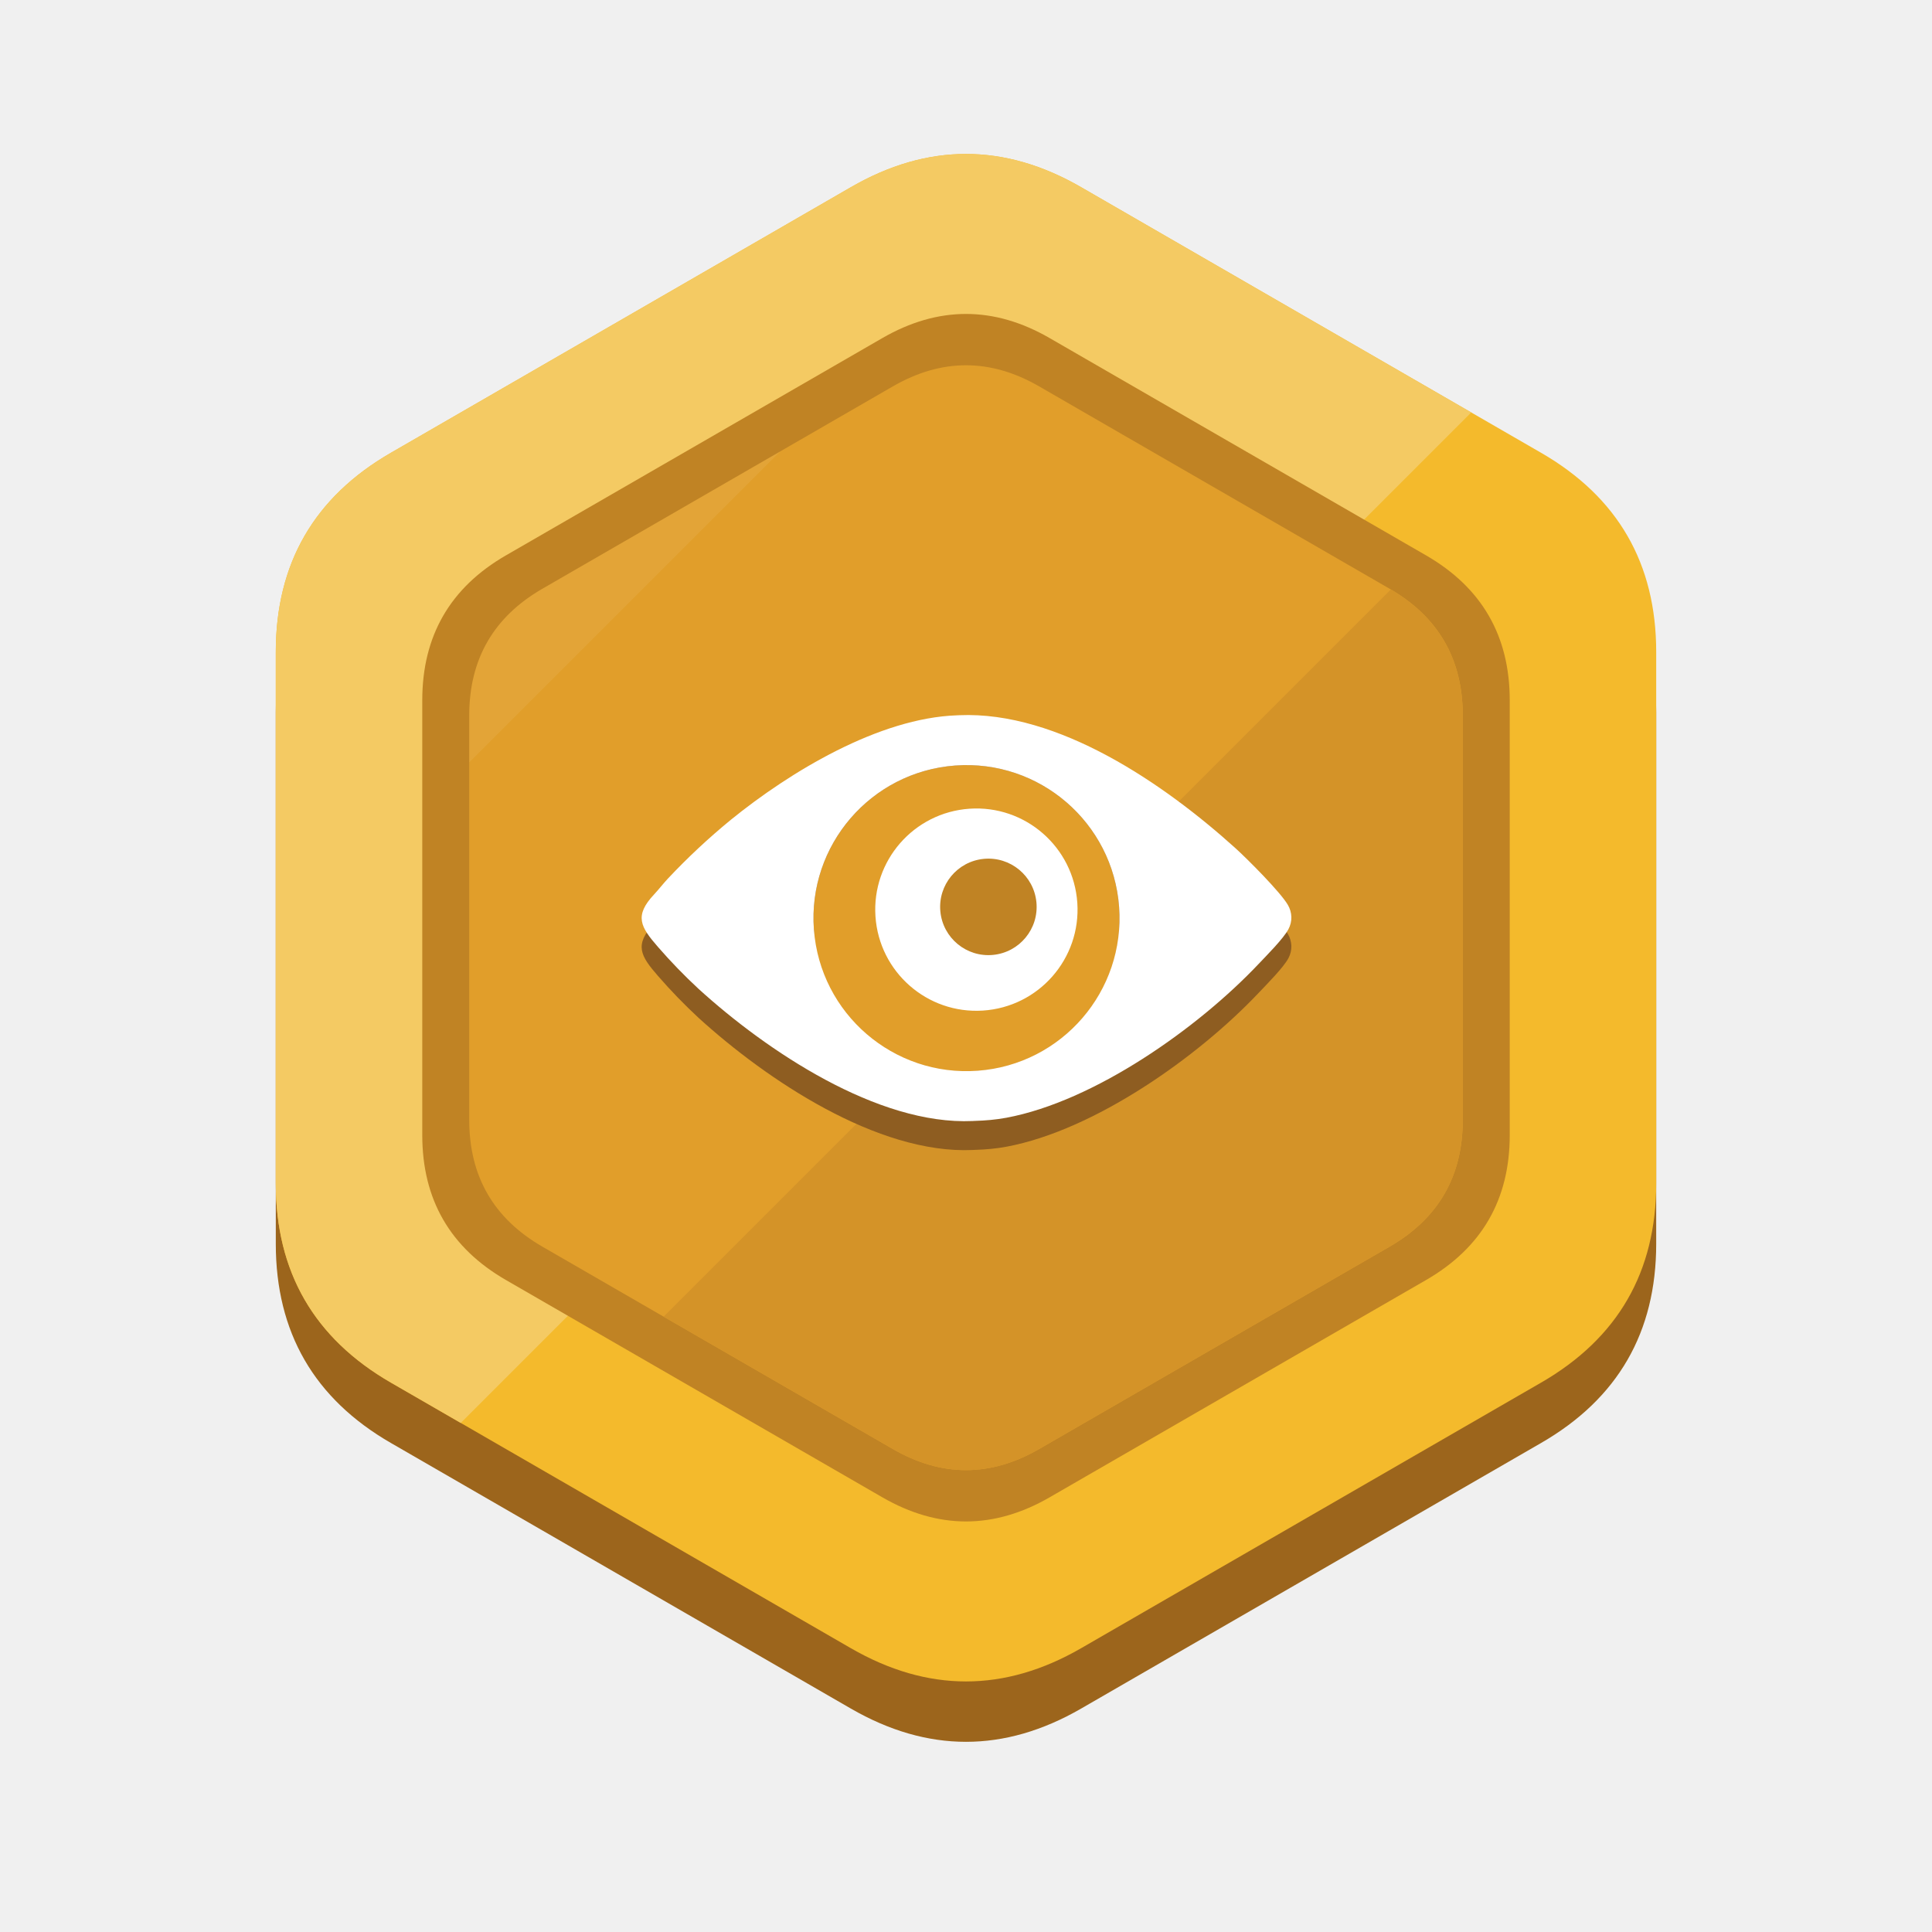
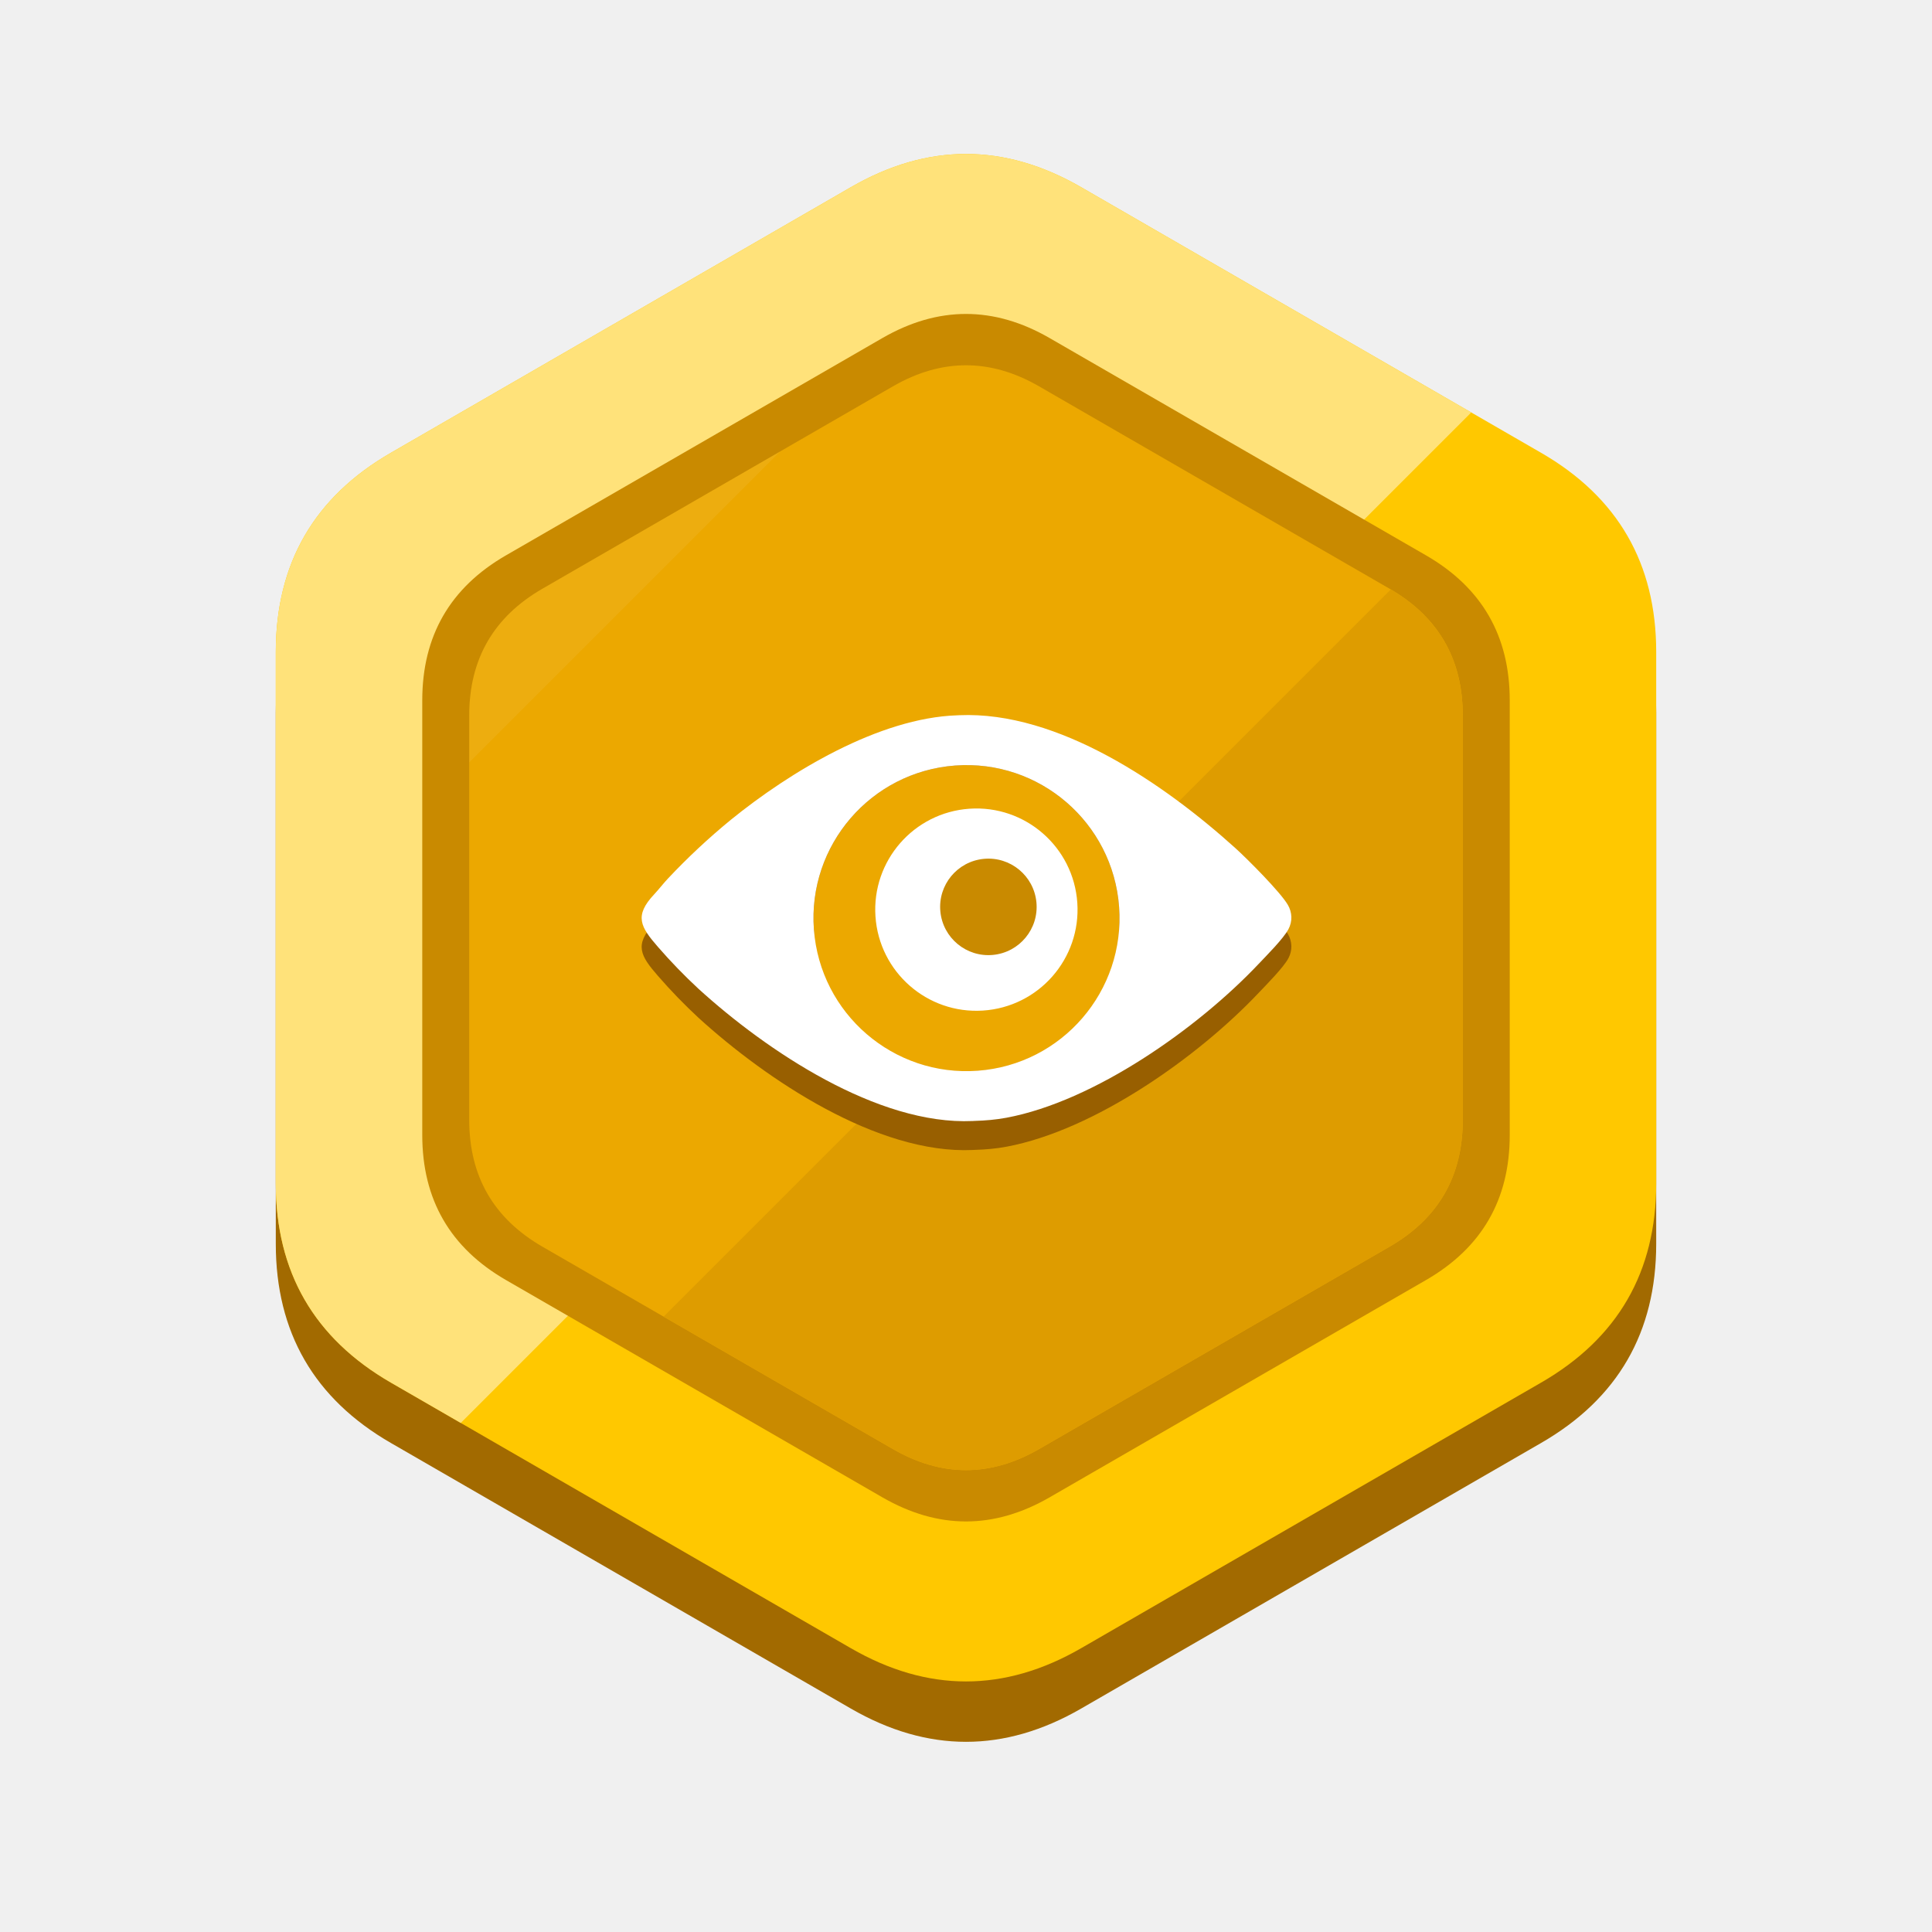
<svg xmlns="http://www.w3.org/2000/svg" viewBox="0 0 160 160" width="160" height="160">
  <defs>
    <clipPath id="A-discrimination-or-o">
      <path d="M70.47 15.50Q80.00 10.00 89.53 15.50L127.63 37.50Q137.16 43.00 137.16 54.00L137.16 98.00Q137.16 109.00 127.63 114.50L89.53 136.50Q80.00 142.00 70.47 136.50L32.37 114.50Q22.84 109.00 22.84 98.00L22.84 54.00Q22.84 43.00 32.37 37.50Z" />
    </clipPath>
    <clipPath id="A-discrimination-or-f">
      <path d="M73.94 32.00Q80.00 28.50 86.06 32.00L115.07 48.75Q121.14 52.25 121.14 59.25L121.14 92.75Q121.14 99.75 115.07 103.25L86.06 120.00Q80.00 123.50 73.94 120.00L44.93 103.25Q38.86 99.75 38.86 92.75L38.86 59.25Q38.86 52.25 44.93 48.75Z" />
    </clipPath>
  </defs>
-   <g fill="#9C651C" transform="translate(0 5)">
+   <g fill="#A26A00" transform="translate(0 5)">
    <path d="M70.47 15.50Q80.00 10.00 89.53 15.50L127.63 37.50Q137.16 43.00 137.16 54.00L137.16 98.00Q137.16 109.00 127.63 114.50L89.53 136.50Q80.00 142.00 70.47 136.50L32.37 114.50Q22.84 109.00 22.84 98.00L22.84 54.00Q22.84 43.00 32.37 37.50Z" />
  </g>
-   <g fill="#F4BA2C">
+   <g fill="#FFC800">
    <path d="M70.47 15.50Q80.00 10.00 89.53 15.50L127.63 37.50Q137.16 43.00 137.16 54.00L137.16 98.00Q137.16 109.00 127.63 114.50L89.53 136.50Q80.00 142.00 70.47 136.50L32.37 114.50Q22.84 109.00 22.84 98.00L22.84 54.00Q22.84 43.00 32.37 37.50Z" />
  </g>
-   <g fill="#F4CA63" clip-path="url(#A-discrimination-or-o)">
+   <g fill="#FFE27A" clip-path="url(#A-discrimination-or-o)">
    <polygon points="480,-324 -320,476 -320,-324" />
  </g>
-   <g fill="#C08324">
+   <g fill="#C98A00">
    <path d="M73.07 28.00Q80.00 24.00 86.93 28.00L118.11 46.00Q125.03 50.00 125.03 58.00L125.03 94.00Q125.03 102.00 118.11 106.00L86.93 124.00Q80.00 128.00 73.07 124.00L41.89 106.00Q34.97 102.00 34.97 94.00L34.97 58.00Q34.97 50.00 41.89 46.00Z" />
  </g>
-   <g fill="#E19E2A">
+   <g fill="#ECA800">
    <path d="M73.94 32.00Q80.00 28.50 86.06 32.00L115.07 48.75Q121.14 52.25 121.14 59.25L121.14 92.75Q121.14 99.75 115.07 103.25L86.06 120.00Q80.00 123.50 73.94 120.00L44.93 103.25Q38.86 99.75 38.86 92.75L38.86 59.25Q38.86 52.25 44.93 48.75Z" />
  </g>
-   <g fill="#D49328" clip-path="url(#A-discrimination-or-f)">
+   <g fill="#DE9C00" clip-path="url(#A-discrimination-or-f)">
    <polygon points="480,-316 -320,484 480,476" />
  </g>
  <g fill="#FFFFFF" fill-opacity="0.06" clip-path="url(#A-discrimination-or-f)">
    <polygon points="20,70 74,16 86,16 20,82" />
  </g>
-   <g fill="#8E5D21" transform="translate(47 45.4) scale(0.0645)">
+   <g fill="#985F00" transform="translate(47 45.4) scale(0.0645)">
    <path d="M500.158 251.779C501.08 251.729 502.001 251.684 502.923 251.644C630.385 246.148 766.604 340.241 857.48 422.276C872.94 436.231 915.412 478.804 924.873 495.163C927.639 499.865 929.188 505.184 929.378 510.636C929.509 516.05 928.25 521.406 925.72 526.194C919.507 538.218 897.342 560.394 887.431 570.883C809.213 653.662 676.355 747.397 563.516 768.473C550.082 770.982 536.576 772.138 522.932 772.525C522.006 772.578 521.08 772.626 520.154 772.669C398.019 778.249 255.201 682.201 168.207 602.962C149.857 585.948 132.438 567.956 116.026 549.065C93.784 523.504 85.261 509.328 111.188 481.694C117.03 475.467 122.855 467.853 128.858 461.444C154.144 434.542 181.152 409.311 209.71 385.911C285.954 324.07 400.083 255.115 500.158 251.779ZM526.795 708.107C635.014 700.082 716.233 605.84 708.194 497.621C700.155 389.403 605.902 308.196 497.685 316.25C389.488 324.302 308.3 418.533 316.337 526.731C324.375 634.929 418.596 716.13 526.795 708.107Z" />
    <path d="M515.923 371.709C587.618 366.704 649.748 420.876 654.555 492.584C659.362 564.293 605.018 626.273 533.297 630.881C461.855 635.472 400.169 581.387 395.381 509.958C390.593 438.529 444.507 376.694 515.923 371.709Z" />
    <path d="M534.509 436.075C568.568 432.835 598.805 457.819 602.045 491.878C605.286 525.938 580.302 556.175 546.243 559.416C512.183 562.656 481.945 537.672 478.705 503.613C475.464 469.553 500.449 439.315 534.509 436.075Z" />
  </g>
  <g transform="translate(47 43) scale(0.0645)">
-     <path fill="#E19E2A" d="M526.795 708.107C635.014 700.082 716.233 605.84 708.194 497.621C700.155 389.403 605.902 308.196 497.685 316.25C389.488 324.302 308.3 418.533 316.337 526.731C324.375 634.929 418.596 716.13 526.795 708.107Z" />
+     <path fill="#ECA800" d="M526.795 708.107C635.014 700.082 716.233 605.84 708.194 497.621C700.155 389.403 605.902 308.196 497.685 316.25C389.488 324.302 308.3 418.533 316.337 526.731C324.375 634.929 418.596 716.13 526.795 708.107Z" />
    <g fill="#FFFFFF">
      <path d="M500.158 251.779C501.08 251.729 502.001 251.684 502.923 251.644C630.385 246.148 766.604 340.241 857.48 422.276C872.94 436.231 915.412 478.804 924.873 495.163C927.639 499.865 929.188 505.184 929.378 510.636C929.509 516.05 928.25 521.406 925.72 526.194C919.507 538.218 897.342 560.394 887.431 570.883C809.213 653.662 676.355 747.397 563.516 768.473C550.082 770.982 536.576 772.138 522.932 772.525C522.006 772.578 521.08 772.626 520.154 772.669C398.019 778.249 255.201 682.201 168.207 602.962C149.857 585.948 132.438 567.956 116.026 549.065C93.784 523.504 85.261 509.328 111.188 481.694C117.03 475.467 122.855 467.853 128.858 461.444C154.144 434.542 181.152 409.311 209.71 385.911C285.954 324.07 400.083 255.115 500.158 251.779ZM526.795 708.107C635.014 700.082 716.233 605.84 708.194 497.621C700.155 389.403 605.902 308.196 497.685 316.25C389.488 324.302 308.3 418.533 316.337 526.731C324.375 634.929 418.596 716.13 526.795 708.107Z" />
      <path d="M515.923 371.709C587.618 366.704 649.748 420.876 654.555 492.584C659.362 564.293 605.018 626.273 533.297 630.881C461.855 635.472 400.169 581.387 395.381 509.958C390.593 438.529 444.507 376.694 515.923 371.709Z" />
    </g>
-     <path fill="#C08324" d="M534.509 436.075C568.568 432.835 598.805 457.819 602.045 491.878C605.286 525.938 580.302 556.175 546.243 559.416C512.183 562.656 481.945 537.672 478.705 503.613C475.464 469.553 500.449 439.315 534.509 436.075Z" />
+     <path fill="#C98A00" d="M534.509 436.075C568.568 432.835 598.805 457.819 602.045 491.878C605.286 525.938 580.302 556.175 546.243 559.416C512.183 562.656 481.945 537.672 478.705 503.613C475.464 469.553 500.449 439.315 534.509 436.075Z" />
  </g>
</svg>
